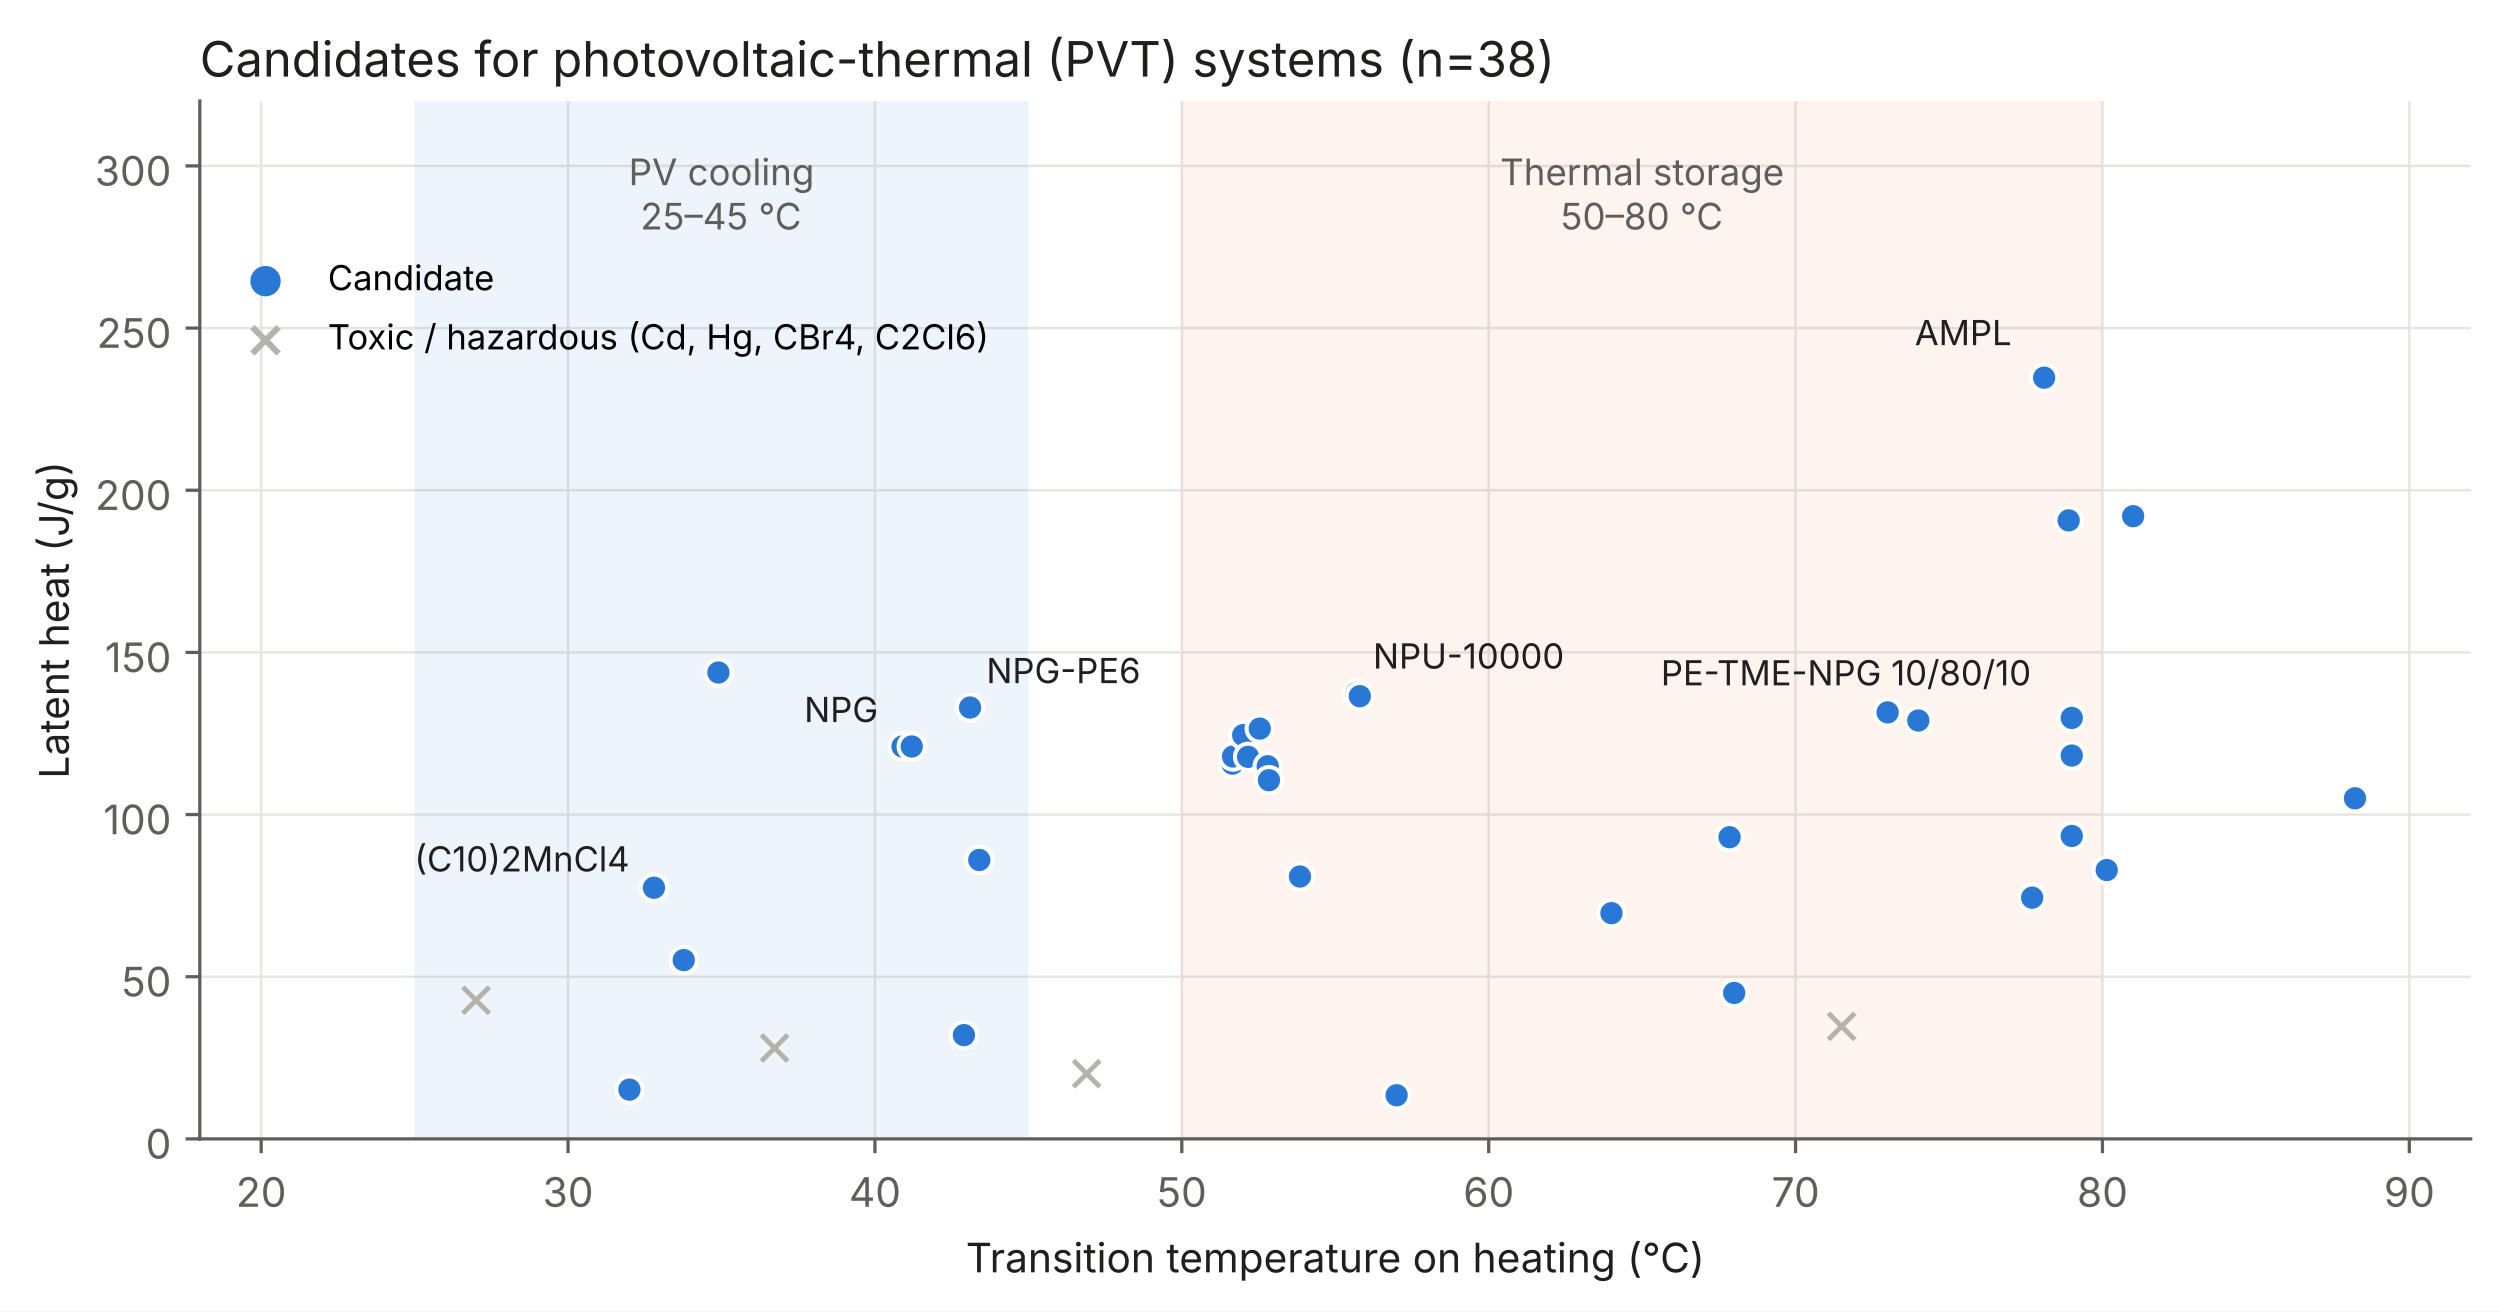
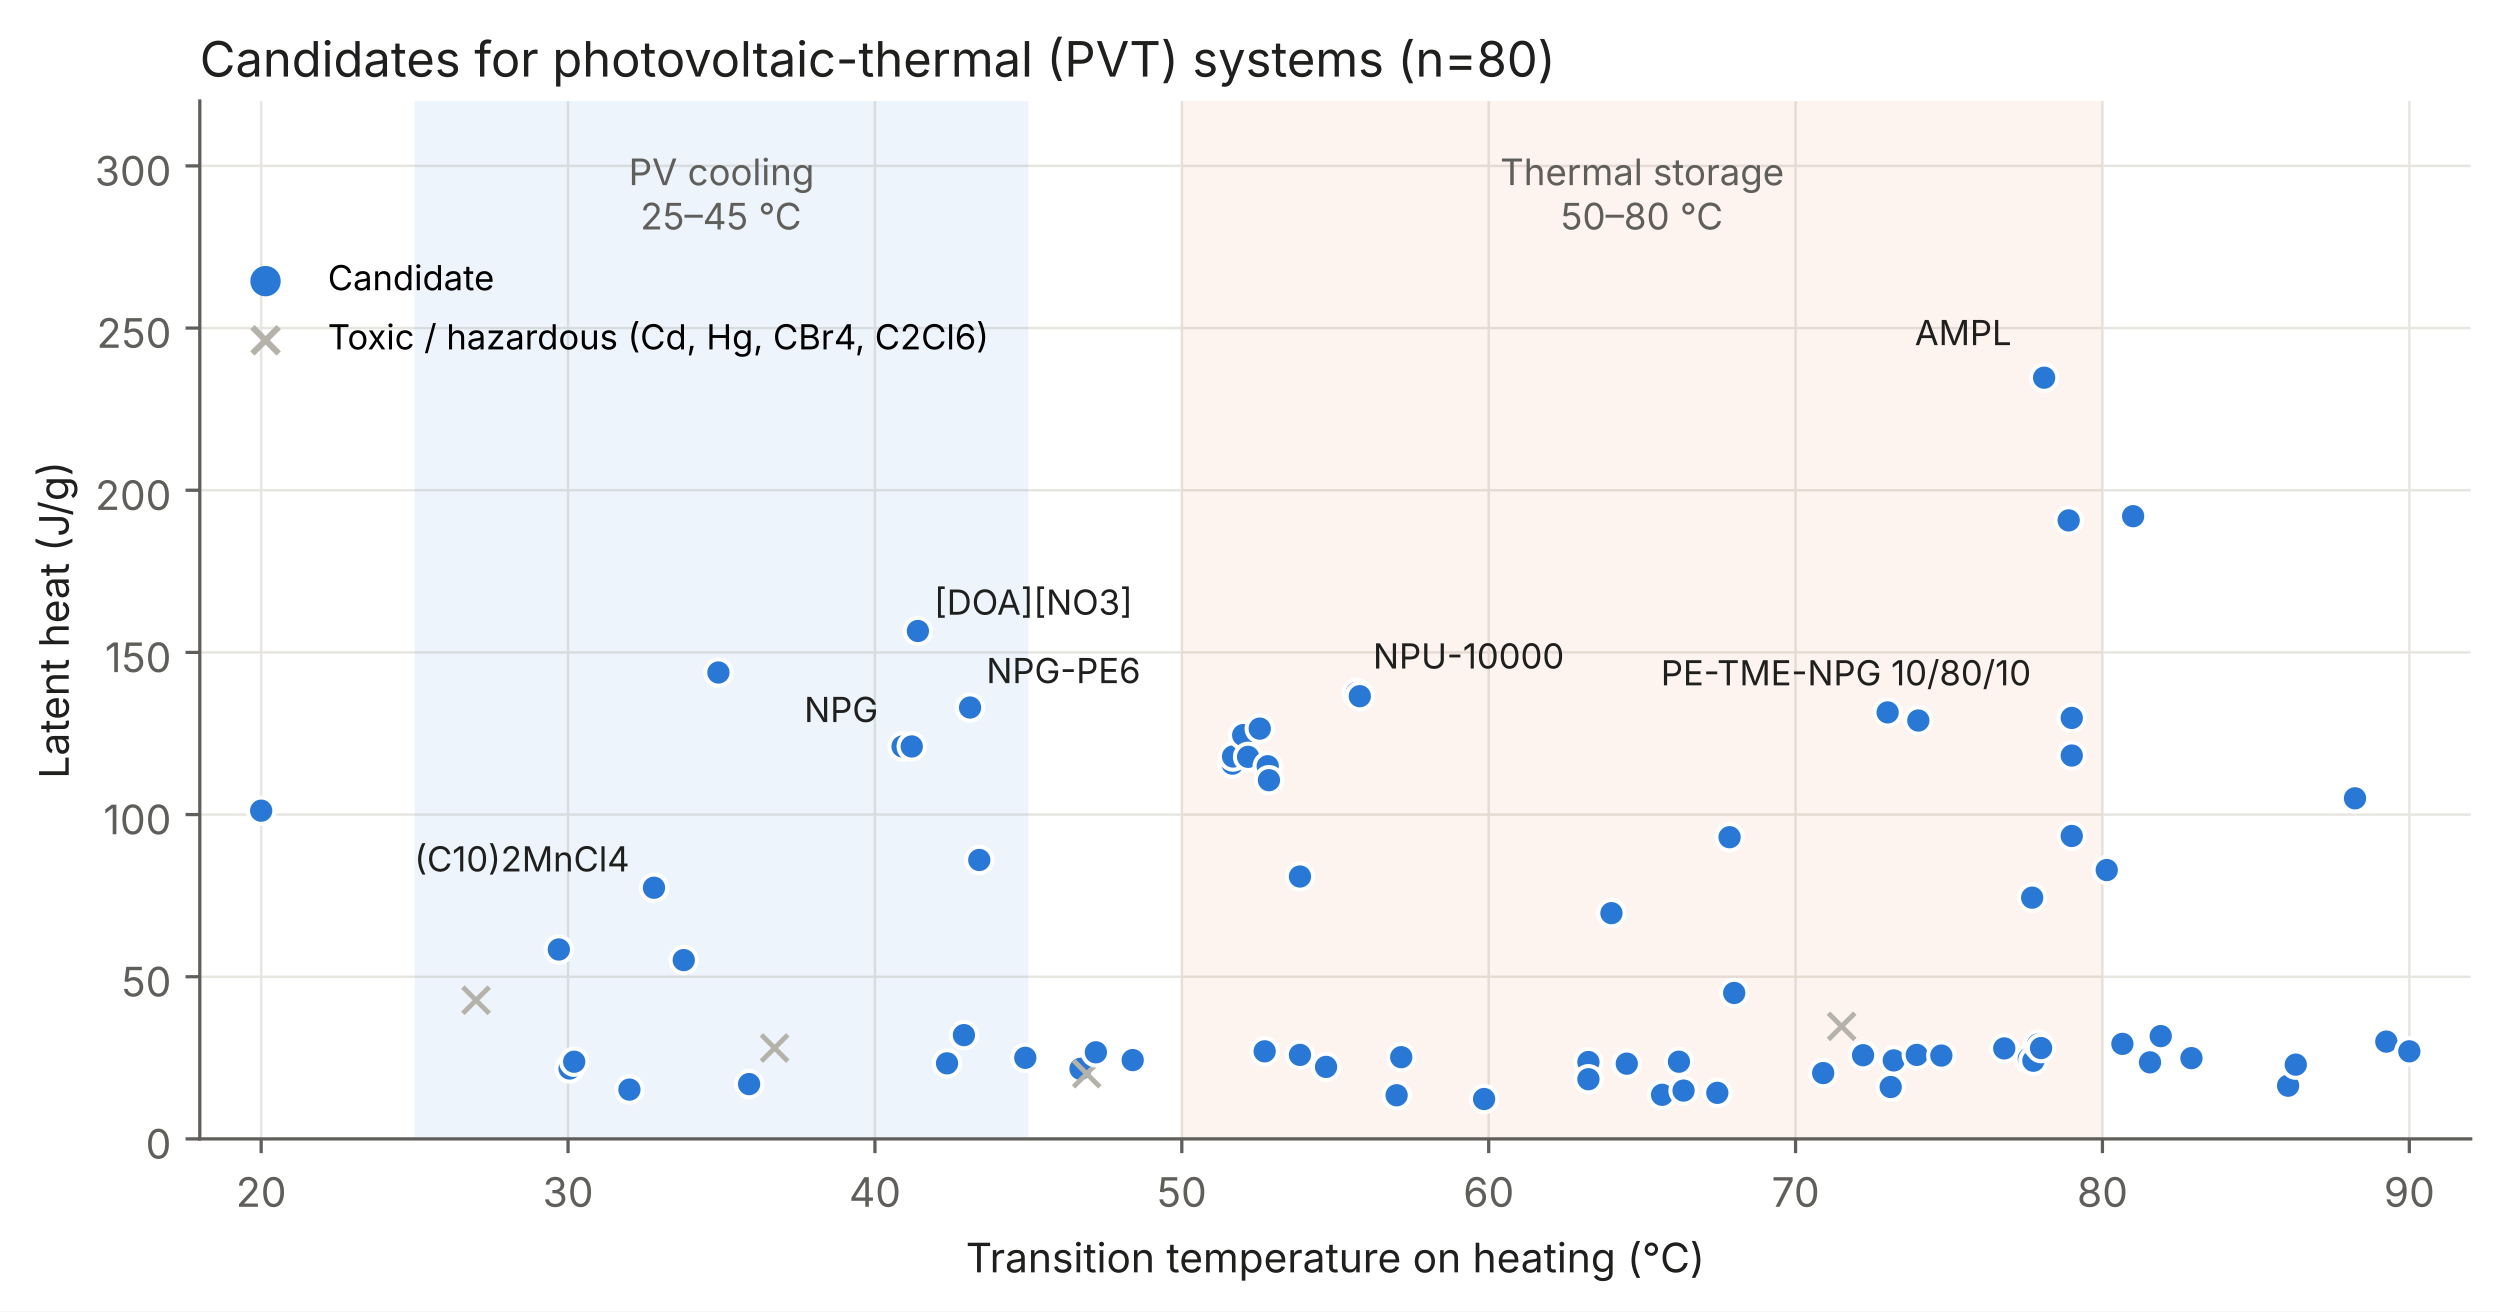
<svg xmlns="http://www.w3.org/2000/svg" xmlns:xlink="http://www.w3.org/1999/xlink" width="614.295pt" height="322.248pt" viewBox="0 0 614.295 322.248" version="1.1">
  <defs>
    <style type="text/css">*{stroke-linejoin: round; stroke-linecap: butt}</style>
  </defs>
  <g id="figure_1">
    <g id="patch_1">
      <path d="M 0 322.248  L 614.295 322.248  L 614.295 0  L 0 0  z " style="fill: #ffffff" />
    </g>
    <g id="axes_1">
      <g id="patch_2">
        <path d="M 49.095 279.849  L 607.095 279.849  L 607.095 24.825  L 49.095 24.825  z " style="fill: #ffffff" />
      </g>
      <g id="matplotlib.axis_1">
        <g id="xtick_1">
          <g id="line2d_1">
            <path d="M 64.176 279.849  L 64.176 24.825  " clip-path="url(#p8c8c74944e)" style="fill: none; stroke: #e6e5e0; stroke-width: 0.6; stroke-linecap: square" />
          </g>
          <g id="line2d_2">
            <defs>
              <path id="mc0e01138ca" d="M 0 0  L 0 3.5  " style="stroke: #5f5e5a; stroke-width: 0.8" />
            </defs>
            <g>
              <use xlink:href="#mc0e01138ca" x="64.176" y="279.849" style="fill: #5f5e5a; stroke: #5f5e5a; stroke-width: 0.8" />
            </g>
          </g>
          <g id="text_1">
            <text style="font-size: 10px; font-family: 'Inter', 'DejaVu Sans', 'Bitstream Vera Sans', 'Computer Modern Sans Serif', 'Lucida Grande', 'Verdana', 'Geneva', 'Lucid', 'Arial', 'Helvetica', 'Avant Garde', sans-serif; text-anchor: middle; fill: #5f5e5a" x="64.176" y="296.536" transform="rotate(-0 64.176 296.5365)">20</text>
          </g>
        </g>
        <g id="xtick_2">
          <g id="line2d_3">
            <path d="M 139.581 279.849  L 139.581 24.825  " clip-path="url(#p8c8c74944e)" style="fill: none; stroke: #e6e5e0; stroke-width: 0.6; stroke-linecap: square" />
          </g>
          <g id="line2d_4">
            <g>
              <use xlink:href="#mc0e01138ca" x="139.581" y="279.849" style="fill: #5f5e5a; stroke: #5f5e5a; stroke-width: 0.8" />
            </g>
          </g>
          <g id="text_2">
            <text style="font-size: 10px; font-family: 'Inter', 'DejaVu Sans', 'Bitstream Vera Sans', 'Computer Modern Sans Serif', 'Lucida Grande', 'Verdana', 'Geneva', 'Lucid', 'Arial', 'Helvetica', 'Avant Garde', sans-serif; text-anchor: middle; fill: #5f5e5a" x="139.581" y="296.536" transform="rotate(-0 139.5814 296.5365)">30</text>
          </g>
        </g>
        <g id="xtick_3">
          <g id="line2d_5">
            <path d="M 214.987 279.849  L 214.987 24.825  " clip-path="url(#p8c8c74944e)" style="fill: none; stroke: #e6e5e0; stroke-width: 0.6; stroke-linecap: square" />
          </g>
          <g id="line2d_6">
            <g>
              <use xlink:href="#mc0e01138ca" x="214.987" y="279.849" style="fill: #5f5e5a; stroke: #5f5e5a; stroke-width: 0.8" />
            </g>
          </g>
          <g id="text_3">
            <text style="font-size: 10px; font-family: 'Inter', 'DejaVu Sans', 'Bitstream Vera Sans', 'Computer Modern Sans Serif', 'Lucida Grande', 'Verdana', 'Geneva', 'Lucid', 'Arial', 'Helvetica', 'Avant Garde', sans-serif; text-anchor: middle; fill: #5f5e5a" x="214.987" y="296.536" transform="rotate(-0 214.9868 296.5365)">40</text>
          </g>
        </g>
        <g id="xtick_4">
          <g id="line2d_7">
            <path d="M 290.392 279.849  L 290.392 24.825  " clip-path="url(#p8c8c74944e)" style="fill: none; stroke: #e6e5e0; stroke-width: 0.6; stroke-linecap: square" />
          </g>
          <g id="line2d_8">
            <g>
              <use xlink:href="#mc0e01138ca" x="290.392" y="279.849" style="fill: #5f5e5a; stroke: #5f5e5a; stroke-width: 0.8" />
            </g>
          </g>
          <g id="text_4">
            <text style="font-size: 10px; font-family: 'Inter', 'DejaVu Sans', 'Bitstream Vera Sans', 'Computer Modern Sans Serif', 'Lucida Grande', 'Verdana', 'Geneva', 'Lucid', 'Arial', 'Helvetica', 'Avant Garde', sans-serif; text-anchor: middle; fill: #5f5e5a" x="290.392" y="296.536" transform="rotate(-0 290.3922 296.5365)">50</text>
          </g>
        </g>
        <g id="xtick_5">
          <g id="line2d_9">
            <path d="M 365.798 279.849  L 365.798 24.825  " clip-path="url(#p8c8c74944e)" style="fill: none; stroke: #e6e5e0; stroke-width: 0.6; stroke-linecap: square" />
          </g>
          <g id="line2d_10">
            <g>
              <use xlink:href="#mc0e01138ca" x="365.798" y="279.849" style="fill: #5f5e5a; stroke: #5f5e5a; stroke-width: 0.8" />
            </g>
          </g>
          <g id="text_5">
            <text style="font-size: 10px; font-family: 'Inter', 'DejaVu Sans', 'Bitstream Vera Sans', 'Computer Modern Sans Serif', 'Lucida Grande', 'Verdana', 'Geneva', 'Lucid', 'Arial', 'Helvetica', 'Avant Garde', sans-serif; text-anchor: middle; fill: #5f5e5a" x="365.798" y="296.536" transform="rotate(-0 365.7976 296.5365)">60</text>
          </g>
        </g>
        <g id="xtick_6">
          <g id="line2d_11">
            <path d="M 441.203 279.849  L 441.203 24.825  " clip-path="url(#p8c8c74944e)" style="fill: none; stroke: #e6e5e0; stroke-width: 0.6; stroke-linecap: square" />
          </g>
          <g id="line2d_12">
            <g>
              <use xlink:href="#mc0e01138ca" x="441.203" y="279.849" style="fill: #5f5e5a; stroke: #5f5e5a; stroke-width: 0.8" />
            </g>
          </g>
          <g id="text_6">
            <text style="font-size: 10px; font-family: 'Inter', 'DejaVu Sans', 'Bitstream Vera Sans', 'Computer Modern Sans Serif', 'Lucida Grande', 'Verdana', 'Geneva', 'Lucid', 'Arial', 'Helvetica', 'Avant Garde', sans-serif; text-anchor: middle; fill: #5f5e5a" x="441.203" y="296.536" transform="rotate(-0 441.203 296.5365)">70</text>
          </g>
        </g>
        <g id="xtick_7">
          <g id="line2d_13">
            <path d="M 516.608 279.849  L 516.608 24.825  " clip-path="url(#p8c8c74944e)" style="fill: none; stroke: #e6e5e0; stroke-width: 0.6; stroke-linecap: square" />
          </g>
          <g id="line2d_14">
            <g>
              <use xlink:href="#mc0e01138ca" x="516.608" y="279.849" style="fill: #5f5e5a; stroke: #5f5e5a; stroke-width: 0.8" />
            </g>
          </g>
          <g id="text_7">
            <text style="font-size: 10px; font-family: 'Inter', 'DejaVu Sans', 'Bitstream Vera Sans', 'Computer Modern Sans Serif', 'Lucida Grande', 'Verdana', 'Geneva', 'Lucid', 'Arial', 'Helvetica', 'Avant Garde', sans-serif; text-anchor: middle; fill: #5f5e5a" x="516.608" y="296.536" transform="rotate(-0 516.6084 296.5365)">80</text>
          </g>
        </g>
        <g id="xtick_8">
          <g id="line2d_15">
            <path d="M 592.014 279.849  L 592.014 24.825  " clip-path="url(#p8c8c74944e)" style="fill: none; stroke: #e6e5e0; stroke-width: 0.6; stroke-linecap: square" />
          </g>
          <g id="line2d_16">
            <g>
              <use xlink:href="#mc0e01138ca" x="592.014" y="279.849" style="fill: #5f5e5a; stroke: #5f5e5a; stroke-width: 0.8" />
            </g>
          </g>
          <g id="text_8">
            <text style="font-size: 10px; font-family: 'Inter', 'DejaVu Sans', 'Bitstream Vera Sans', 'Computer Modern Sans Serif', 'Lucida Grande', 'Verdana', 'Geneva', 'Lucid', 'Arial', 'Helvetica', 'Avant Garde', sans-serif; text-anchor: middle; fill: #5f5e5a" x="592.014" y="296.536" transform="rotate(-0 592.0138 296.5365)">90</text>
          </g>
        </g>
        <g id="text_9">
          <text style="font-size: 10px; font-family: 'Inter', 'DejaVu Sans', 'Bitstream Vera Sans', 'Computer Modern Sans Serif', 'Lucida Grande', 'Verdana', 'Geneva', 'Lucid', 'Arial', 'Helvetica', 'Avant Garde', sans-serif; text-anchor: middle; fill: #1f1f1e" x="328.095" y="312.636" transform="rotate(-0 328.0949 312.6361)">Transition temperature on heating (°C)</text>
        </g>
      </g>
      <g id="matplotlib.axis_2">
        <g id="ytick_1">
          <g id="line2d_17">
            <path d="M 49.095 279.849  L 607.095 279.849  " clip-path="url(#p8c8c74944e)" style="fill: none; stroke: #e6e5e0; stroke-width: 0.6; stroke-linecap: square" />
          </g>
          <g id="line2d_18">
            <defs>
              <path id="m9f171bddfc" d="M 0 0  L -3.5 0  " style="stroke: #5f5e5a; stroke-width: 0.8" />
            </defs>
            <g>
              <use xlink:href="#m9f171bddfc" x="49.095" y="279.849" style="fill: #5f5e5a; stroke: #5f5e5a; stroke-width: 0.8" />
            </g>
          </g>
          <g id="text_10">
            <text style="font-size: 10px; font-family: 'Inter', 'DejaVu Sans', 'Bitstream Vera Sans', 'Computer Modern Sans Serif', 'Lucida Grande', 'Verdana', 'Geneva', 'Lucid', 'Arial', 'Helvetica', 'Avant Garde', sans-serif; text-anchor: end; fill: #5f5e5a" x="42.095" y="284.693" transform="rotate(-0 42.09492 284.6927)">0</text>
          </g>
        </g>
        <g id="ytick_2">
          <g id="line2d_19">
            <path d="M 49.095 240.001  L 607.095 240.001  " clip-path="url(#p8c8c74944e)" style="fill: none; stroke: #e6e5e0; stroke-width: 0.6; stroke-linecap: square" />
          </g>
          <g id="line2d_20">
            <g>
              <use xlink:href="#m9f171bddfc" x="49.095" y="240.001" style="fill: #5f5e5a; stroke: #5f5e5a; stroke-width: 0.8" />
            </g>
          </g>
          <g id="text_11">
            <text style="font-size: 10px; font-family: 'Inter', 'DejaVu Sans', 'Bitstream Vera Sans', 'Computer Modern Sans Serif', 'Lucida Grande', 'Verdana', 'Geneva', 'Lucid', 'Arial', 'Helvetica', 'Avant Garde', sans-serif; text-anchor: end; fill: #5f5e5a" x="42.095" y="244.845" transform="rotate(-0 42.09492 244.8452)">50</text>
          </g>
        </g>
        <g id="ytick_3">
          <g id="line2d_21">
            <path d="M 49.095 200.154  L 607.095 200.154  " clip-path="url(#p8c8c74944e)" style="fill: none; stroke: #e6e5e0; stroke-width: 0.6; stroke-linecap: square" />
          </g>
          <g id="line2d_22">
            <g>
              <use xlink:href="#m9f171bddfc" x="49.095" y="200.154" style="fill: #5f5e5a; stroke: #5f5e5a; stroke-width: 0.8" />
            </g>
          </g>
          <g id="text_12">
            <text style="font-size: 10px; font-family: 'Inter', 'DejaVu Sans', 'Bitstream Vera Sans', 'Computer Modern Sans Serif', 'Lucida Grande', 'Verdana', 'Geneva', 'Lucid', 'Arial', 'Helvetica', 'Avant Garde', sans-serif; text-anchor: end; fill: #5f5e5a" x="42.095" y="204.998" transform="rotate(-0 42.09492 204.9977)">100</text>
          </g>
        </g>
        <g id="ytick_4">
          <g id="line2d_23">
            <path d="M 49.095 160.306  L 607.095 160.306  " clip-path="url(#p8c8c74944e)" style="fill: none; stroke: #e6e5e0; stroke-width: 0.6; stroke-linecap: square" />
          </g>
          <g id="line2d_24">
            <g>
              <use xlink:href="#m9f171bddfc" x="49.095" y="160.306" style="fill: #5f5e5a; stroke: #5f5e5a; stroke-width: 0.8" />
            </g>
          </g>
          <g id="text_13">
            <text style="font-size: 10px; font-family: 'Inter', 'DejaVu Sans', 'Bitstream Vera Sans', 'Computer Modern Sans Serif', 'Lucida Grande', 'Verdana', 'Geneva', 'Lucid', 'Arial', 'Helvetica', 'Avant Garde', sans-serif; text-anchor: end; fill: #5f5e5a" x="42.095" y="165.15" transform="rotate(-0 42.09492 165.1502)">150</text>
          </g>
        </g>
        <g id="ytick_5">
          <g id="line2d_25">
            <path d="M 49.095 120.459  L 607.095 120.459  " clip-path="url(#p8c8c74944e)" style="fill: none; stroke: #e6e5e0; stroke-width: 0.6; stroke-linecap: square" />
          </g>
          <g id="line2d_26">
            <g>
              <use xlink:href="#m9f171bddfc" x="49.095" y="120.459" style="fill: #5f5e5a; stroke: #5f5e5a; stroke-width: 0.8" />
            </g>
          </g>
          <g id="text_14">
            <text style="font-size: 10px; font-family: 'Inter', 'DejaVu Sans', 'Bitstream Vera Sans', 'Computer Modern Sans Serif', 'Lucida Grande', 'Verdana', 'Geneva', 'Lucid', 'Arial', 'Helvetica', 'Avant Garde', sans-serif; text-anchor: end; fill: #5f5e5a" x="42.095" y="125.303" transform="rotate(-0 42.09492 125.3028)">200</text>
          </g>
        </g>
        <g id="ytick_6">
          <g id="line2d_27">
            <path d="M 49.095 80.612  L 607.095 80.612  " clip-path="url(#p8c8c74944e)" style="fill: none; stroke: #e6e5e0; stroke-width: 0.6; stroke-linecap: square" />
          </g>
          <g id="line2d_28">
            <g>
              <use xlink:href="#m9f171bddfc" x="49.095" y="80.612" style="fill: #5f5e5a; stroke: #5f5e5a; stroke-width: 0.8" />
            </g>
          </g>
          <g id="text_15">
            <text style="font-size: 10px; font-family: 'Inter', 'DejaVu Sans', 'Bitstream Vera Sans', 'Computer Modern Sans Serif', 'Lucida Grande', 'Verdana', 'Geneva', 'Lucid', 'Arial', 'Helvetica', 'Avant Garde', sans-serif; text-anchor: end; fill: #5f5e5a" x="42.095" y="85.455" transform="rotate(-0 42.09492 85.45525)">250</text>
          </g>
        </g>
        <g id="ytick_7">
          <g id="line2d_29">
            <path d="M 49.095 40.764  L 607.095 40.764  " clip-path="url(#p8c8c74944e)" style="fill: none; stroke: #e6e5e0; stroke-width: 0.6; stroke-linecap: square" />
          </g>
          <g id="line2d_30">
            <g>
              <use xlink:href="#m9f171bddfc" x="49.095" y="40.764" style="fill: #5f5e5a; stroke: #5f5e5a; stroke-width: 0.8" />
            </g>
          </g>
          <g id="text_16">
            <text style="font-size: 10px; font-family: 'Inter', 'DejaVu Sans', 'Bitstream Vera Sans', 'Computer Modern Sans Serif', 'Lucida Grande', 'Verdana', 'Geneva', 'Lucid', 'Arial', 'Helvetica', 'Avant Garde', sans-serif; text-anchor: end; fill: #5f5e5a" x="42.095" y="45.608" transform="rotate(-0 42.09492 45.60775)">300</text>
          </g>
        </g>
        <g id="text_17">
          <text style="font-size: 10px; font-family: 'Inter', 'DejaVu Sans', 'Bitstream Vera Sans', 'Computer Modern Sans Serif', 'Lucida Grande', 'Verdana', 'Geneva', 'Lucid', 'Arial', 'Helvetica', 'Avant Garde', sans-serif; text-anchor: middle; fill: #1f1f1e" x="16.887" y="152.337" transform="rotate(-90 16.8875 152.337)">Latent heat (J/g)</text>
        </g>
      </g>
      <g id="patch_3">
        <path d="M 101.879 279.849  L 252.69 279.849  L 252.69 24.825  L 101.879 24.825  z " clip-path="url(#p8c8c74944e)" style="fill: #2a78d6; opacity: 0.08" />
      </g>
      <g id="patch_4">
        <path d="M 290.392 279.849  L 516.608 279.849  L 516.608 24.825  L 290.392 24.825  z " clip-path="url(#p8c8c74944e)" style="fill: #eb6834; opacity: 0.08" />
      </g>
      <g id="PathCollection_1" />
      <g id="PathCollection_2" />
      <g id="patch_5">
        <path d="M 49.095 279.849  L 49.095 24.825  " style="fill: none; stroke: #5f5e5a; stroke-width: 0.8; stroke-linejoin: miter; stroke-linecap: square" />
      </g>
      <g id="patch_6">
        <path d="M 49.095 279.849  L 607.095 279.849  " style="fill: none; stroke: #5f5e5a; stroke-width: 0.8; stroke-linejoin: miter; stroke-linecap: square" />
      </g>
      <g id="text_18">
        <text style="font-size: 9px; font-family: 'Inter', 'DejaVu Sans', 'Bitstream Vera Sans', 'Computer Modern Sans Serif', 'Lucida Grande', 'Verdana', 'Geneva', 'Lucid', 'Arial', 'Helvetica', 'Avant Garde', sans-serif; fill: #5f5e5a" transform="translate(154.4733 45.498)">PV cooling</text>
        <text style="font-size: 9px; font-family: 'Inter', 'DejaVu Sans', 'Bitstream Vera Sans', 'Computer Modern Sans Serif', 'Lucida Grande', 'Verdana', 'Geneva', 'Lucid', 'Arial', 'Helvetica', 'Avant Garde', sans-serif; fill: #5f5e5a" transform="translate(157.359 56.38765)">25–45 °C</text>
      </g>
      <g id="text_19">
        <text style="font-size: 9px; font-family: 'Inter', 'DejaVu Sans', 'Bitstream Vera Sans', 'Computer Modern Sans Serif', 'Lucida Grande', 'Verdana', 'Geneva', 'Lucid', 'Arial', 'Helvetica', 'Avant Garde', sans-serif; fill: #5f5e5a" transform="translate(368.6169 45.498)">Thermal storage</text>
        <text style="font-size: 9px; font-family: 'Inter', 'DejaVu Sans', 'Bitstream Vera Sans', 'Computer Modern Sans Serif', 'Lucida Grande', 'Verdana', 'Geneva', 'Lucid', 'Arial', 'Helvetica', 'Avant Garde', sans-serif; fill: #5f5e5a" transform="translate(383.4999 56.38765)">50–80 °C</text>
      </g>
      <g id="PathCollection_3">
        <defs>
+           <path id="m69a7ee5186" d="M 0 3.24  C 0.859 3.24 1.684 2.899 2.291 2.291  C 2.899 1.684 3.24 0.859 3.24 0  C 3.24 -0.859 2.899 -1.684 2.291 -2.291  C 1.684 -2.899 0.859 -3.24 0 -3.24  C -0.859 -3.24 -1.684 -2.899 -2.291 -2.291  C -2.899 -1.684 -3.24 -0.859 -3.24 0  C -3.24 0.859 -2.899 1.684 -2.291 2.291  C -1.684 2.899 -0.859 3.24 0 3.24  z " style="stroke: #ffffff" />
+         </defs>
+         <g clip-path="url(#p8c8c74944e)">
+           <use xlink:href="#m69a7ee5186" x="64.176" y="199.198" style="fill: #2a78d6; stroke: #ffffff" />
+         </g>
+       </g>
+       <g id="PathCollection_4">
+         <defs>
          <path id="m6ec48fd34a" d="M -3.24 3.24  L 3.24 -3.24  M -3.24 -3.24  L 3.24 3.24  " style="stroke: #b4b2a9; stroke-width: 1.2" />
        </defs>
        <g clip-path="url(#p8c8c74944e)">
          <use xlink:href="#m6ec48fd34a" x="116.96" y="245.779" style="fill: #b4b2a9; stroke: #b4b2a9; stroke-width: 1.2" />
        </g>
      </g>
-       <g id="PathCollection_4">
-         <defs>
-           <path id="m69a7ee5186" d="M 0 3.24  C 0.859 3.24 1.684 2.899 2.291 2.291  C 2.899 1.684 3.24 0.859 3.24 0  C 3.24 -0.859 2.899 -1.684 2.291 -2.291  C 1.684 -2.899 0.859 -3.24 0 -3.24  C -0.859 -3.24 -1.684 -2.899 -2.291 -2.291  C -2.899 -1.684 -3.24 -0.859 -3.24 0  C -3.24 0.859 -2.899 1.684 -2.291 2.291  C -1.684 2.899 -0.859 3.24 0 3.24  z " style="stroke: #ffffff" />
-         </defs>
+       <g id="PathCollection_5">
+         <g clip-path="url(#p8c8c74944e)">
+           <use xlink:href="#m69a7ee5186" x="137.319" y="233.307" style="fill: #2a78d6; stroke: #ffffff" />
+         </g>
+       </g>
+       <g id="PathCollection_6">
+         <g clip-path="url(#p8c8c74944e)">
+           <use xlink:href="#m69a7ee5186" x="139.958" y="262.555" style="fill: #2a78d6; stroke: #ffffff" />
+         </g>
+       </g>
+       <g id="PathCollection_7">
+         <g clip-path="url(#p8c8c74944e)">
+           <use xlink:href="#m69a7ee5186" x="141.09" y="260.882" style="fill: #2a78d6; stroke: #ffffff" />
+         </g>
+       </g>
+       <g id="PathCollection_8">
        <g clip-path="url(#p8c8c74944e)">
          <use xlink:href="#m69a7ee5186" x="154.662" y="267.735" style="fill: #2a78d6; stroke: #ffffff" />
        </g>
      </g>
-       <g id="PathCollection_5">
+       <g id="PathCollection_9">
        <g clip-path="url(#p8c8c74944e)">
          <use xlink:href="#m69a7ee5186" x="160.695" y="218.133" style="fill: #2a78d6; stroke: #ffffff" />
        </g>
      </g>
-       <g id="PathCollection_6">
+       <g id="PathCollection_10">
        <g clip-path="url(#p8c8c74944e)">
          <use xlink:href="#m69a7ee5186" x="168.009" y="235.913" style="fill: #2a78d6; stroke: #ffffff" />
        </g>
      </g>
-       <g id="PathCollection_7">
+       <g id="PathCollection_11">
        <g clip-path="url(#p8c8c74944e)">
          <use xlink:href="#m69a7ee5186" x="176.53" y="165.248" style="fill: #2a78d6; stroke: #ffffff" />
        </g>
      </g>
-       <g id="PathCollection_8">
+       <g id="PathCollection_12">
+         <g clip-path="url(#p8c8c74944e)">
+           <use xlink:href="#m69a7ee5186" x="184.071" y="266.381" style="fill: #2a78d6; stroke: #ffffff" />
+         </g>
+       </g>
+       <g id="PathCollection_13">
        <g clip-path="url(#p8c8c74944e)">
          <use xlink:href="#m6ec48fd34a" x="190.329" y="257.518" style="fill: #b4b2a9; stroke: #b4b2a9; stroke-width: 1.2" />
        </g>
      </g>
-       <g id="PathCollection_9">
+       <g id="PathCollection_14">
        <g clip-path="url(#p8c8c74944e)">
          <use xlink:href="#m69a7ee5186" x="221.773" y="183.418" style="fill: #2a78d6; stroke: #ffffff" />
        </g>
      </g>
-       <g id="PathCollection_10">
+       <g id="PathCollection_15">
        <g clip-path="url(#p8c8c74944e)">
          <use xlink:href="#m69a7ee5186" x="224.035" y="183.418" style="fill: #2a78d6; stroke: #ffffff" />
        </g>
      </g>
-       <g id="PathCollection_11">
+       <g id="PathCollection_16">
+         <g clip-path="url(#p8c8c74944e)">
+           <use xlink:href="#m69a7ee5186" x="225.544" y="155.047" style="fill: #2a78d6; stroke: #ffffff" />
+         </g>
+       </g>
+       <g id="PathCollection_17">
+         <g clip-path="url(#p8c8c74944e)">
+           <use xlink:href="#m69a7ee5186" x="232.707" y="261.28" style="fill: #2a78d6; stroke: #ffffff" />
+         </g>
+       </g>
+       <g id="PathCollection_18">
        <g clip-path="url(#p8c8c74944e)">
          <use xlink:href="#m69a7ee5186" x="236.854" y="254.347" style="fill: #2a78d6; stroke: #ffffff" />
        </g>
      </g>
-       <g id="PathCollection_12">
+       <g id="PathCollection_19">
        <g clip-path="url(#p8c8c74944e)">
          <use xlink:href="#m69a7ee5186" x="238.362" y="173.855" style="fill: #2a78d6; stroke: #ffffff" />
        </g>
      </g>
-       <g id="PathCollection_13">
+       <g id="PathCollection_20">
        <g clip-path="url(#p8c8c74944e)">
          <use xlink:href="#m69a7ee5186" x="240.625" y="211.311" style="fill: #2a78d6; stroke: #ffffff" />
        </g>
      </g>
-       <g id="PathCollection_14">
+       <g id="PathCollection_21">
+         <g clip-path="url(#p8c8c74944e)">
+           <use xlink:href="#m69a7ee5186" x="251.935" y="259.925" style="fill: #2a78d6; stroke: #ffffff" />
+         </g>
+       </g>
+       <g id="PathCollection_22">
+         <g clip-path="url(#p8c8c74944e)">
+           <use xlink:href="#m69a7ee5186" x="265.508" y="262.635" style="fill: #2a78d6; stroke: #ffffff" />
+         </g>
+       </g>
+       <g id="PathCollection_23">
        <g clip-path="url(#p8c8c74944e)">
          <use xlink:href="#m6ec48fd34a" x="267.017" y="263.83" style="fill: #b4b2a9; stroke: #b4b2a9; stroke-width: 1.2" />
        </g>
      </g>
-       <g id="PathCollection_15">
+       <g id="PathCollection_24">
+         <g clip-path="url(#p8c8c74944e)">
+           <use xlink:href="#m69a7ee5186" x="269.279" y="258.57" style="fill: #2a78d6; stroke: #ffffff" />
+         </g>
+       </g>
+       <g id="PathCollection_25">
+         <g clip-path="url(#p8c8c74944e)">
+           <use xlink:href="#m69a7ee5186" x="278.327" y="260.483" style="fill: #2a78d6; stroke: #ffffff" />
+         </g>
+       </g>
+       <g id="PathCollection_26">
        <g clip-path="url(#p8c8c74944e)">
          <use xlink:href="#m69a7ee5186" x="302.834" y="187.642" style="fill: #2a78d6; stroke: #ffffff" />
        </g>
      </g>
-       <g id="PathCollection_16">
+       <g id="PathCollection_27">
        <g clip-path="url(#p8c8c74944e)">
          <use xlink:href="#m69a7ee5186" x="302.985" y="185.889" style="fill: #2a78d6; stroke: #ffffff" />
        </g>
      </g>
-       <g id="PathCollection_17">
+       <g id="PathCollection_28">
        <g clip-path="url(#p8c8c74944e)">
          <use xlink:href="#m69a7ee5186" x="305.473" y="180.629" style="fill: #2a78d6; stroke: #ffffff" />
        </g>
      </g>
-       <g id="PathCollection_18">
+       <g id="PathCollection_29">
        <g clip-path="url(#p8c8c74944e)">
          <use xlink:href="#m69a7ee5186" x="306.68" y="185.968" style="fill: #2a78d6; stroke: #ffffff" />
        </g>
      </g>
-       <g id="PathCollection_19">
+       <g id="PathCollection_30">
        <g clip-path="url(#p8c8c74944e)">
          <use xlink:href="#m69a7ee5186" x="309.545" y="179.035" style="fill: #2a78d6; stroke: #ffffff" />
        </g>
      </g>
-       <g id="PathCollection_20">
+       <g id="PathCollection_31">
+         <g clip-path="url(#p8c8c74944e)">
+           <use xlink:href="#m69a7ee5186" x="310.752" y="258.331" style="fill: #2a78d6; stroke: #ffffff" />
+         </g>
+       </g>
+       <g id="PathCollection_32">
        <g clip-path="url(#p8c8c74944e)">
          <use xlink:href="#m69a7ee5186" x="311.506" y="188.279" style="fill: #2a78d6; stroke: #ffffff" />
        </g>
      </g>
-       <g id="PathCollection_21">
+       <g id="PathCollection_33">
        <g clip-path="url(#p8c8c74944e)">
          <use xlink:href="#m69a7ee5186" x="311.807" y="191.706" style="fill: #2a78d6; stroke: #ffffff" />
        </g>
      </g>
-       <g id="PathCollection_22">
+       <g id="PathCollection_34">
        <g clip-path="url(#p8c8c74944e)">
          <use xlink:href="#m69a7ee5186" x="319.423" y="215.376" style="fill: #2a78d6; stroke: #ffffff" />
        </g>
      </g>
-       <g id="PathCollection_23">
+       <g id="PathCollection_35">
+         <g clip-path="url(#p8c8c74944e)">
+           <use xlink:href="#m69a7ee5186" x="319.423" y="259.208" style="fill: #2a78d6; stroke: #ffffff" />
+         </g>
+       </g>
+       <g id="PathCollection_36">
+         <g clip-path="url(#p8c8c74944e)">
+           <use xlink:href="#m69a7ee5186" x="325.833" y="262.157" style="fill: #2a78d6; stroke: #ffffff" />
+         </g>
+       </g>
+       <g id="PathCollection_37">
        <g clip-path="url(#p8c8c74944e)">
          <use xlink:href="#m69a7ee5186" x="333.373" y="170.268" style="fill: #2a78d6; stroke: #ffffff" />
        </g>
      </g>
-       <g id="PathCollection_24">
+       <g id="PathCollection_38">
        <g clip-path="url(#p8c8c74944e)">
          <use xlink:href="#m69a7ee5186" x="334.127" y="171.065" style="fill: #2a78d6; stroke: #ffffff" />
        </g>
      </g>
-       <g id="PathCollection_25">
+       <g id="PathCollection_39">
        <g clip-path="url(#p8c8c74944e)">
          <use xlink:href="#m69a7ee5186" x="343.176" y="269.122" style="fill: #2a78d6; stroke: #ffffff" />
        </g>
      </g>
-       <g id="PathCollection_26">
+       <g id="PathCollection_40">
+         <g clip-path="url(#p8c8c74944e)">
+           <use xlink:href="#m69a7ee5186" x="344.307" y="259.766" style="fill: #2a78d6; stroke: #ffffff" />
+         </g>
+       </g>
+       <g id="PathCollection_41">
+         <g clip-path="url(#p8c8c74944e)">
+           <use xlink:href="#m69a7ee5186" x="364.667" y="270.047" style="fill: #2a78d6; stroke: #ffffff" />
+         </g>
+       </g>
+       <g id="PathCollection_42">
+         <g clip-path="url(#p8c8c74944e)">
+           <use xlink:href="#m69a7ee5186" x="390.304" y="260.961" style="fill: #2a78d6; stroke: #ffffff" />
+         </g>
+       </g>
+       <g id="PathCollection_43">
+         <g clip-path="url(#p8c8c74944e)">
+           <use xlink:href="#m69a7ee5186" x="390.304" y="265.185" style="fill: #2a78d6; stroke: #ffffff" />
+         </g>
+       </g>
+       <g id="PathCollection_44">
        <g clip-path="url(#p8c8c74944e)">
          <use xlink:href="#m69a7ee5186" x="395.96" y="224.381" style="fill: #2a78d6; stroke: #ffffff" />
        </g>
      </g>
-       <g id="PathCollection_27">
+       <g id="PathCollection_45">
+         <g clip-path="url(#p8c8c74944e)">
+           <use xlink:href="#m69a7ee5186" x="399.73" y="261.36" style="fill: #2a78d6; stroke: #ffffff" />
+         </g>
+       </g>
+       <g id="PathCollection_46">
+         <g clip-path="url(#p8c8c74944e)">
+           <use xlink:href="#m69a7ee5186" x="408.402" y="269.01" style="fill: #2a78d6; stroke: #ffffff" />
+         </g>
+       </g>
+       <g id="PathCollection_47">
+         <g clip-path="url(#p8c8c74944e)">
+           <use xlink:href="#m69a7ee5186" x="412.549" y="260.882" style="fill: #2a78d6; stroke: #ffffff" />
+         </g>
+       </g>
+       <g id="PathCollection_48">
+         <g clip-path="url(#p8c8c74944e)">
+           <use xlink:href="#m69a7ee5186" x="413.68" y="267.974" style="fill: #2a78d6; stroke: #ffffff" />
+         </g>
+       </g>
+       <g id="PathCollection_49">
+         <g clip-path="url(#p8c8c74944e)">
+           <use xlink:href="#m69a7ee5186" x="421.975" y="268.532" style="fill: #2a78d6; stroke: #ffffff" />
+         </g>
+       </g>
+       <g id="PathCollection_50">
        <g clip-path="url(#p8c8c74944e)">
          <use xlink:href="#m69a7ee5186" x="424.991" y="205.717" style="fill: #2a78d6; stroke: #ffffff" />
        </g>
      </g>
-       <g id="PathCollection_28">
+       <g id="PathCollection_51">
        <g clip-path="url(#p8c8c74944e)">
          <use xlink:href="#m69a7ee5186" x="426.122" y="243.986" style="fill: #2a78d6; stroke: #ffffff" />
        </g>
      </g>
-       <g id="PathCollection_29">
+       <g id="PathCollection_52">
+         <g clip-path="url(#p8c8c74944e)">
+           <use xlink:href="#m69a7ee5186" x="447.99" y="263.671" style="fill: #2a78d6; stroke: #ffffff" />
+         </g>
+       </g>
+       <g id="PathCollection_53">
        <g clip-path="url(#p8c8c74944e)">
          <use xlink:href="#m6ec48fd34a" x="452.514" y="252.195" style="fill: #b4b2a9; stroke: #b4b2a9; stroke-width: 1.2" />
        </g>
      </g>
-       <g id="PathCollection_30">
+       <g id="PathCollection_54">
+         <g clip-path="url(#p8c8c74944e)">
+           <use xlink:href="#m69a7ee5186" x="457.792" y="259.288" style="fill: #2a78d6; stroke: #ffffff" />
+         </g>
+       </g>
+       <g id="PathCollection_55">
        <g clip-path="url(#p8c8c74944e)">
          <use xlink:href="#m69a7ee5186" x="463.825" y="175.05" style="fill: #2a78d6; stroke: #ffffff" />
        </g>
      </g>
-       <g id="PathCollection_31">
+       <g id="PathCollection_56">
+         <g clip-path="url(#p8c8c74944e)">
+           <use xlink:href="#m69a7ee5186" x="464.579" y="267.098" style="fill: #2a78d6; stroke: #ffffff" />
+         </g>
+       </g>
+       <g id="PathCollection_57">
+         <g clip-path="url(#p8c8c74944e)">
+           <use xlink:href="#m69a7ee5186" x="465.333" y="260.563" style="fill: #2a78d6; stroke: #ffffff" />
+         </g>
+       </g>
+       <g id="PathCollection_58">
+         <g clip-path="url(#p8c8c74944e)">
+           <use xlink:href="#m69a7ee5186" x="470.988" y="259.208" style="fill: #2a78d6; stroke: #ffffff" />
+         </g>
+       </g>
+       <g id="PathCollection_59">
        <g clip-path="url(#p8c8c74944e)">
          <use xlink:href="#m69a7ee5186" x="471.365" y="177.042" style="fill: #2a78d6; stroke: #ffffff" />
        </g>
      </g>
-       <g id="PathCollection_32">
+       <g id="PathCollection_60">
+         <g clip-path="url(#p8c8c74944e)">
+           <use xlink:href="#m69a7ee5186" x="477.021" y="259.367" style="fill: #2a78d6; stroke: #ffffff" />
+         </g>
+       </g>
+       <g id="PathCollection_61">
+         <g clip-path="url(#p8c8c74944e)">
+           <use xlink:href="#m69a7ee5186" x="492.479" y="257.614" style="fill: #2a78d6; stroke: #ffffff" />
+         </g>
+       </g>
+       <g id="PathCollection_62">
+         <g clip-path="url(#p8c8c74944e)">
+           <use xlink:href="#m69a7ee5186" x="498.511" y="260.164" style="fill: #2a78d6; stroke: #ffffff" />
+         </g>
+       </g>
+       <g id="PathCollection_63">
        <g clip-path="url(#p8c8c74944e)">
          <use xlink:href="#m69a7ee5186" x="499.341" y="220.572" style="fill: #2a78d6; stroke: #ffffff" />
        </g>
      </g>
-       <g id="PathCollection_33">
+       <g id="PathCollection_64">
+         <g clip-path="url(#p8c8c74944e)">
+           <use xlink:href="#m69a7ee5186" x="499.642" y="260.643" style="fill: #2a78d6; stroke: #ffffff" />
+         </g>
+       </g>
+       <g id="PathCollection_65">
+         <g clip-path="url(#p8c8c74944e)">
+           <use xlink:href="#m69a7ee5186" x="500.773" y="256.658" style="fill: #2a78d6; stroke: #ffffff" />
+         </g>
+       </g>
+       <g id="PathCollection_66">
+         <g clip-path="url(#p8c8c74944e)">
+           <use xlink:href="#m69a7ee5186" x="501.527" y="257.534" style="fill: #2a78d6; stroke: #ffffff" />
+         </g>
+       </g>
+       <g id="PathCollection_67">
        <g clip-path="url(#p8c8c74944e)">
          <use xlink:href="#m69a7ee5186" x="502.281" y="92.805" style="fill: #2a78d6; stroke: #ffffff" />
        </g>
      </g>
-       <g id="PathCollection_34">
+       <g id="PathCollection_68">
        <g clip-path="url(#p8c8c74944e)">
          <use xlink:href="#m69a7ee5186" x="508.314" y="127.871" style="fill: #2a78d6; stroke: #ffffff" />
        </g>
      </g>
-       <g id="PathCollection_35">
+       <g id="PathCollection_69">
        <g clip-path="url(#p8c8c74944e)">
          <use xlink:href="#m69a7ee5186" x="509.068" y="176.405" style="fill: #2a78d6; stroke: #ffffff" />
        </g>
      </g>
-       <g id="PathCollection_36">
+       <g id="PathCollection_70">
        <g clip-path="url(#p8c8c74944e)">
          <use xlink:href="#m69a7ee5186" x="509.068" y="205.414" style="fill: #2a78d6; stroke: #ffffff" />
        </g>
      </g>
-       <g id="PathCollection_37">
+       <g id="PathCollection_71">
        <g clip-path="url(#p8c8c74944e)">
          <use xlink:href="#m69a7ee5186" x="509.068" y="185.65" style="fill: #2a78d6; stroke: #ffffff" />
        </g>
      </g>
-       <g id="PathCollection_38">
+       <g id="PathCollection_72">
        <g clip-path="url(#p8c8c74944e)">
          <use xlink:href="#m69a7ee5186" x="517.664" y="213.782" style="fill: #2a78d6; stroke: #ffffff" />
        </g>
      </g>
-       <g id="PathCollection_39">
+       <g id="PathCollection_73">
+         <g clip-path="url(#p8c8c74944e)">
+           <use xlink:href="#m69a7ee5186" x="521.51" y="256.498" style="fill: #2a78d6; stroke: #ffffff" />
+         </g>
+       </g>
+       <g id="PathCollection_74">
        <g clip-path="url(#p8c8c74944e)">
          <use xlink:href="#m69a7ee5186" x="524.149" y="126.835" style="fill: #2a78d6; stroke: #ffffff" />
        </g>
      </g>
-       <g id="PathCollection_40">
+       <g id="PathCollection_75">
+         <g clip-path="url(#p8c8c74944e)">
+           <use xlink:href="#m69a7ee5186" x="528.296" y="261.041" style="fill: #2a78d6; stroke: #ffffff" />
+         </g>
+       </g>
+       <g id="PathCollection_76">
+         <g clip-path="url(#p8c8c74944e)">
+           <use xlink:href="#m69a7ee5186" x="530.935" y="254.586" style="fill: #2a78d6; stroke: #ffffff" />
+         </g>
+       </g>
+       <g id="PathCollection_77">
+         <g clip-path="url(#p8c8c74944e)">
+           <use xlink:href="#m69a7ee5186" x="538.476" y="260.005" style="fill: #2a78d6; stroke: #ffffff" />
+         </g>
+       </g>
+       <g id="PathCollection_78">
+         <g clip-path="url(#p8c8c74944e)">
+           <use xlink:href="#m69a7ee5186" x="562.229" y="266.779" style="fill: #2a78d6; stroke: #ffffff" />
+         </g>
+       </g>
+       <g id="PathCollection_79">
+         <g clip-path="url(#p8c8c74944e)">
+           <use xlink:href="#m69a7ee5186" x="564.114" y="261.599" style="fill: #2a78d6; stroke: #ffffff" />
+         </g>
+       </g>
+       <g id="PathCollection_80">
        <g clip-path="url(#p8c8c74944e)">
          <use xlink:href="#m69a7ee5186" x="578.667" y="196.161" style="fill: #2a78d6; stroke: #ffffff" />
+         </g>
+       </g>
+       <g id="PathCollection_81">
+         <g clip-path="url(#p8c8c74944e)">
+           <use xlink:href="#m69a7ee5186" x="586.358" y="255.94" style="fill: #2a78d6; stroke: #ffffff" />
+         </g>
+       </g>
+       <g id="PathCollection_82">
+         <g clip-path="url(#p8c8c74944e)">
+           <use xlink:href="#m69a7ee5186" x="592.014" y="258.331" style="fill: #2a78d6; stroke: #ffffff" />
        </g>
      </g>
      <g id="text_20">
        <text style="font-size: 8.5px; font-family: 'Inter', 'DejaVu Sans', 'Bitstream Vera Sans', 'Computer Modern Sans Serif', 'Lucida Grande', 'Verdana', 'Geneva', 'Lucid', 'Arial', 'Helvetica', 'Avant Garde', sans-serif; text-anchor: end; fill: #1f1f1e" x="154.695" y="214.133" transform="rotate(-0 154.6949 214.1332)">(C10)2MnCl4</text>
      </g>
      <g id="text_21">
        <text style="font-size: 8.5px; font-family: 'Inter', 'DejaVu Sans', 'Bitstream Vera Sans', 'Computer Modern Sans Serif', 'Lucida Grande', 'Verdana', 'Geneva', 'Lucid', 'Arial', 'Helvetica', 'Avant Garde', sans-serif; text-anchor: end; fill: #1f1f1e" x="215.773" y="177.418" transform="rotate(-0 215.7733 177.418)">NPG</text>
      </g>
      <g id="text_22">
+         <text style="font-size: 8.5px; font-family: 'Inter', 'DejaVu Sans', 'Bitstream Vera Sans', 'Computer Modern Sans Serif', 'Lucida Grande', 'Verdana', 'Geneva', 'Lucid', 'Arial', 'Helvetica', 'Avant Garde', sans-serif; text-anchor: start; fill: #1f1f1e" x="229.544" y="151.047" transform="rotate(-0 229.5436 151.0466)">[DOA][NO3]</text>
+       </g>
+       <g id="text_23">
        <text style="font-size: 8.5px; font-family: 'Inter', 'DejaVu Sans', 'Bitstream Vera Sans', 'Computer Modern Sans Serif', 'Lucida Grande', 'Verdana', 'Geneva', 'Lucid', 'Arial', 'Helvetica', 'Avant Garde', sans-serif; text-anchor: start; fill: #1f1f1e" x="242.362" y="167.855" transform="rotate(-0 242.3625 167.8546)">NPG-PE6</text>
      </g>
-       <g id="text_23">
+       <g id="text_24">
        <text style="font-size: 8.5px; font-family: 'Inter', 'DejaVu Sans', 'Bitstream Vera Sans', 'Computer Modern Sans Serif', 'Lucida Grande', 'Verdana', 'Geneva', 'Lucid', 'Arial', 'Helvetica', 'Avant Garde', sans-serif; text-anchor: start; fill: #1f1f1e" x="337.373" y="164.268" transform="rotate(-0 337.3733 164.2684)">NPU-10000</text>
      </g>
-       <g id="text_24">
+       <g id="text_25">
        <text style="font-size: 8.5px; font-family: 'Inter', 'DejaVu Sans', 'Bitstream Vera Sans', 'Computer Modern Sans Serif', 'Lucida Grande', 'Verdana', 'Geneva', 'Lucid', 'Arial', 'Helvetica', 'Avant Garde', sans-serif; text-anchor: end; fill: #1f1f1e" x="494.281" y="84.805" transform="rotate(-0 494.2814 84.80483)">AMPL</text>
      </g>
-       <g id="text_25">
+       <g id="text_26">
        <text style="font-size: 8.5px; font-family: 'Inter', 'DejaVu Sans', 'Bitstream Vera Sans', 'Computer Modern Sans Serif', 'Lucida Grande', 'Verdana', 'Geneva', 'Lucid', 'Arial', 'Helvetica', 'Avant Garde', sans-serif; text-anchor: end; fill: #1f1f1e" x="499.068" y="168.405" transform="rotate(-0 499.0679 168.4049)">PE-TME-NPG 10/80/10</text>
      </g>
-       <g id="text_26">
-         <text style="font-size: 12px; font-family: 'Inter', 'DejaVu Sans', 'Bitstream Vera Sans', 'Computer Modern Sans Serif', 'Lucida Grande', 'Verdana', 'Geneva', 'Lucid', 'Arial', 'Helvetica', 'Avant Garde', sans-serif; text-anchor: start; fill: #1f1f1e" x="49.095" y="18.825" transform="rotate(-0 49.09492 18.825)">Candidates for photovoltaic-thermal (PVT) systems (n=38)</text>
+       <g id="text_27">
+         <text style="font-size: 12px; font-family: 'Inter', 'DejaVu Sans', 'Bitstream Vera Sans', 'Computer Modern Sans Serif', 'Lucida Grande', 'Verdana', 'Geneva', 'Lucid', 'Arial', 'Helvetica', 'Avant Garde', sans-serif; text-anchor: start; fill: #1f1f1e" x="49.095" y="18.825" transform="rotate(-0 49.09492 18.825)">Candidates for photovoltaic-thermal (PVT) systems (n=80)</text>
      </g>
      <g id="legend_1">
-         <g id="PathCollection_41">
+         <g id="PathCollection_83">
          <defs>
            <path id="m7d40447c15" d="M 0 3.24  C 0.859 3.24 1.684 2.899 2.291 2.291  C 2.899 1.684 3.24 0.859 3.24 0  C 3.24 -0.859 2.899 -1.684 2.291 -2.291  C 1.684 -2.899 0.859 -3.24 0 -3.24  C -0.859 -3.24 -1.684 -2.899 -2.291 -2.291  C -2.899 -1.684 -3.24 -0.859 -3.24 0  C -3.24 0.859 -2.899 1.684 -2.291 2.291  C -1.684 2.899 -0.859 3.24 0 3.24  z " style="stroke: #2a78d6" />
          </defs>
          <g>
            <use xlink:href="#m7d40447c15" x="65.245" y="69.081" style="fill: #2a78d6; stroke: #2a78d6" />
          </g>
        </g>
-         <g id="text_27">
+         <g id="text_28">
          <text style="font-size: 8.5px; font-family: 'Inter', 'DejaVu Sans', 'Bitstream Vera Sans', 'Computer Modern Sans Serif', 'Lucida Grande', 'Verdana', 'Geneva', 'Lucid', 'Arial', 'Helvetica', 'Avant Garde', sans-serif; text-anchor: start" x="80.545" y="71.312" transform="rotate(-0 80.54492 71.31225)">Candidate</text>
        </g>
-         <g id="PathCollection_42">
+         <g id="PathCollection_84">
          <defs>
            <path id="m554c2a31e7" d="M -3.24 3.24  L 3.24 -3.24  M -3.24 -3.24  L 3.24 3.24  " style="stroke: #b4b2a9; stroke-width: 1.5" />
          </defs>
          <g>
            <use xlink:href="#m554c2a31e7" x="65.245" y="83.616" style="fill: #b4b2a9; stroke: #b4b2a9; stroke-width: 1.5" />
          </g>
        </g>
-         <g id="text_28">
+         <g id="text_29">
          <text style="font-size: 8.5px; font-family: 'Inter', 'DejaVu Sans', 'Bitstream Vera Sans', 'Computer Modern Sans Serif', 'Lucida Grande', 'Verdana', 'Geneva', 'Lucid', 'Arial', 'Helvetica', 'Avant Garde', sans-serif; text-anchor: start" x="80.545" y="85.847" transform="rotate(-0 80.54492 85.84692)">Toxic / hazardous (Cd, Hg, CBr4, C2Cl6)</text>
        </g>
      </g>
    </g>
  </g>
  <defs>
    <clipPath id="p8c8c74944e">
      <rect x="49.095" y="24.825" width="558" height="255.024" />
    </clipPath>
  </defs>
</svg>
